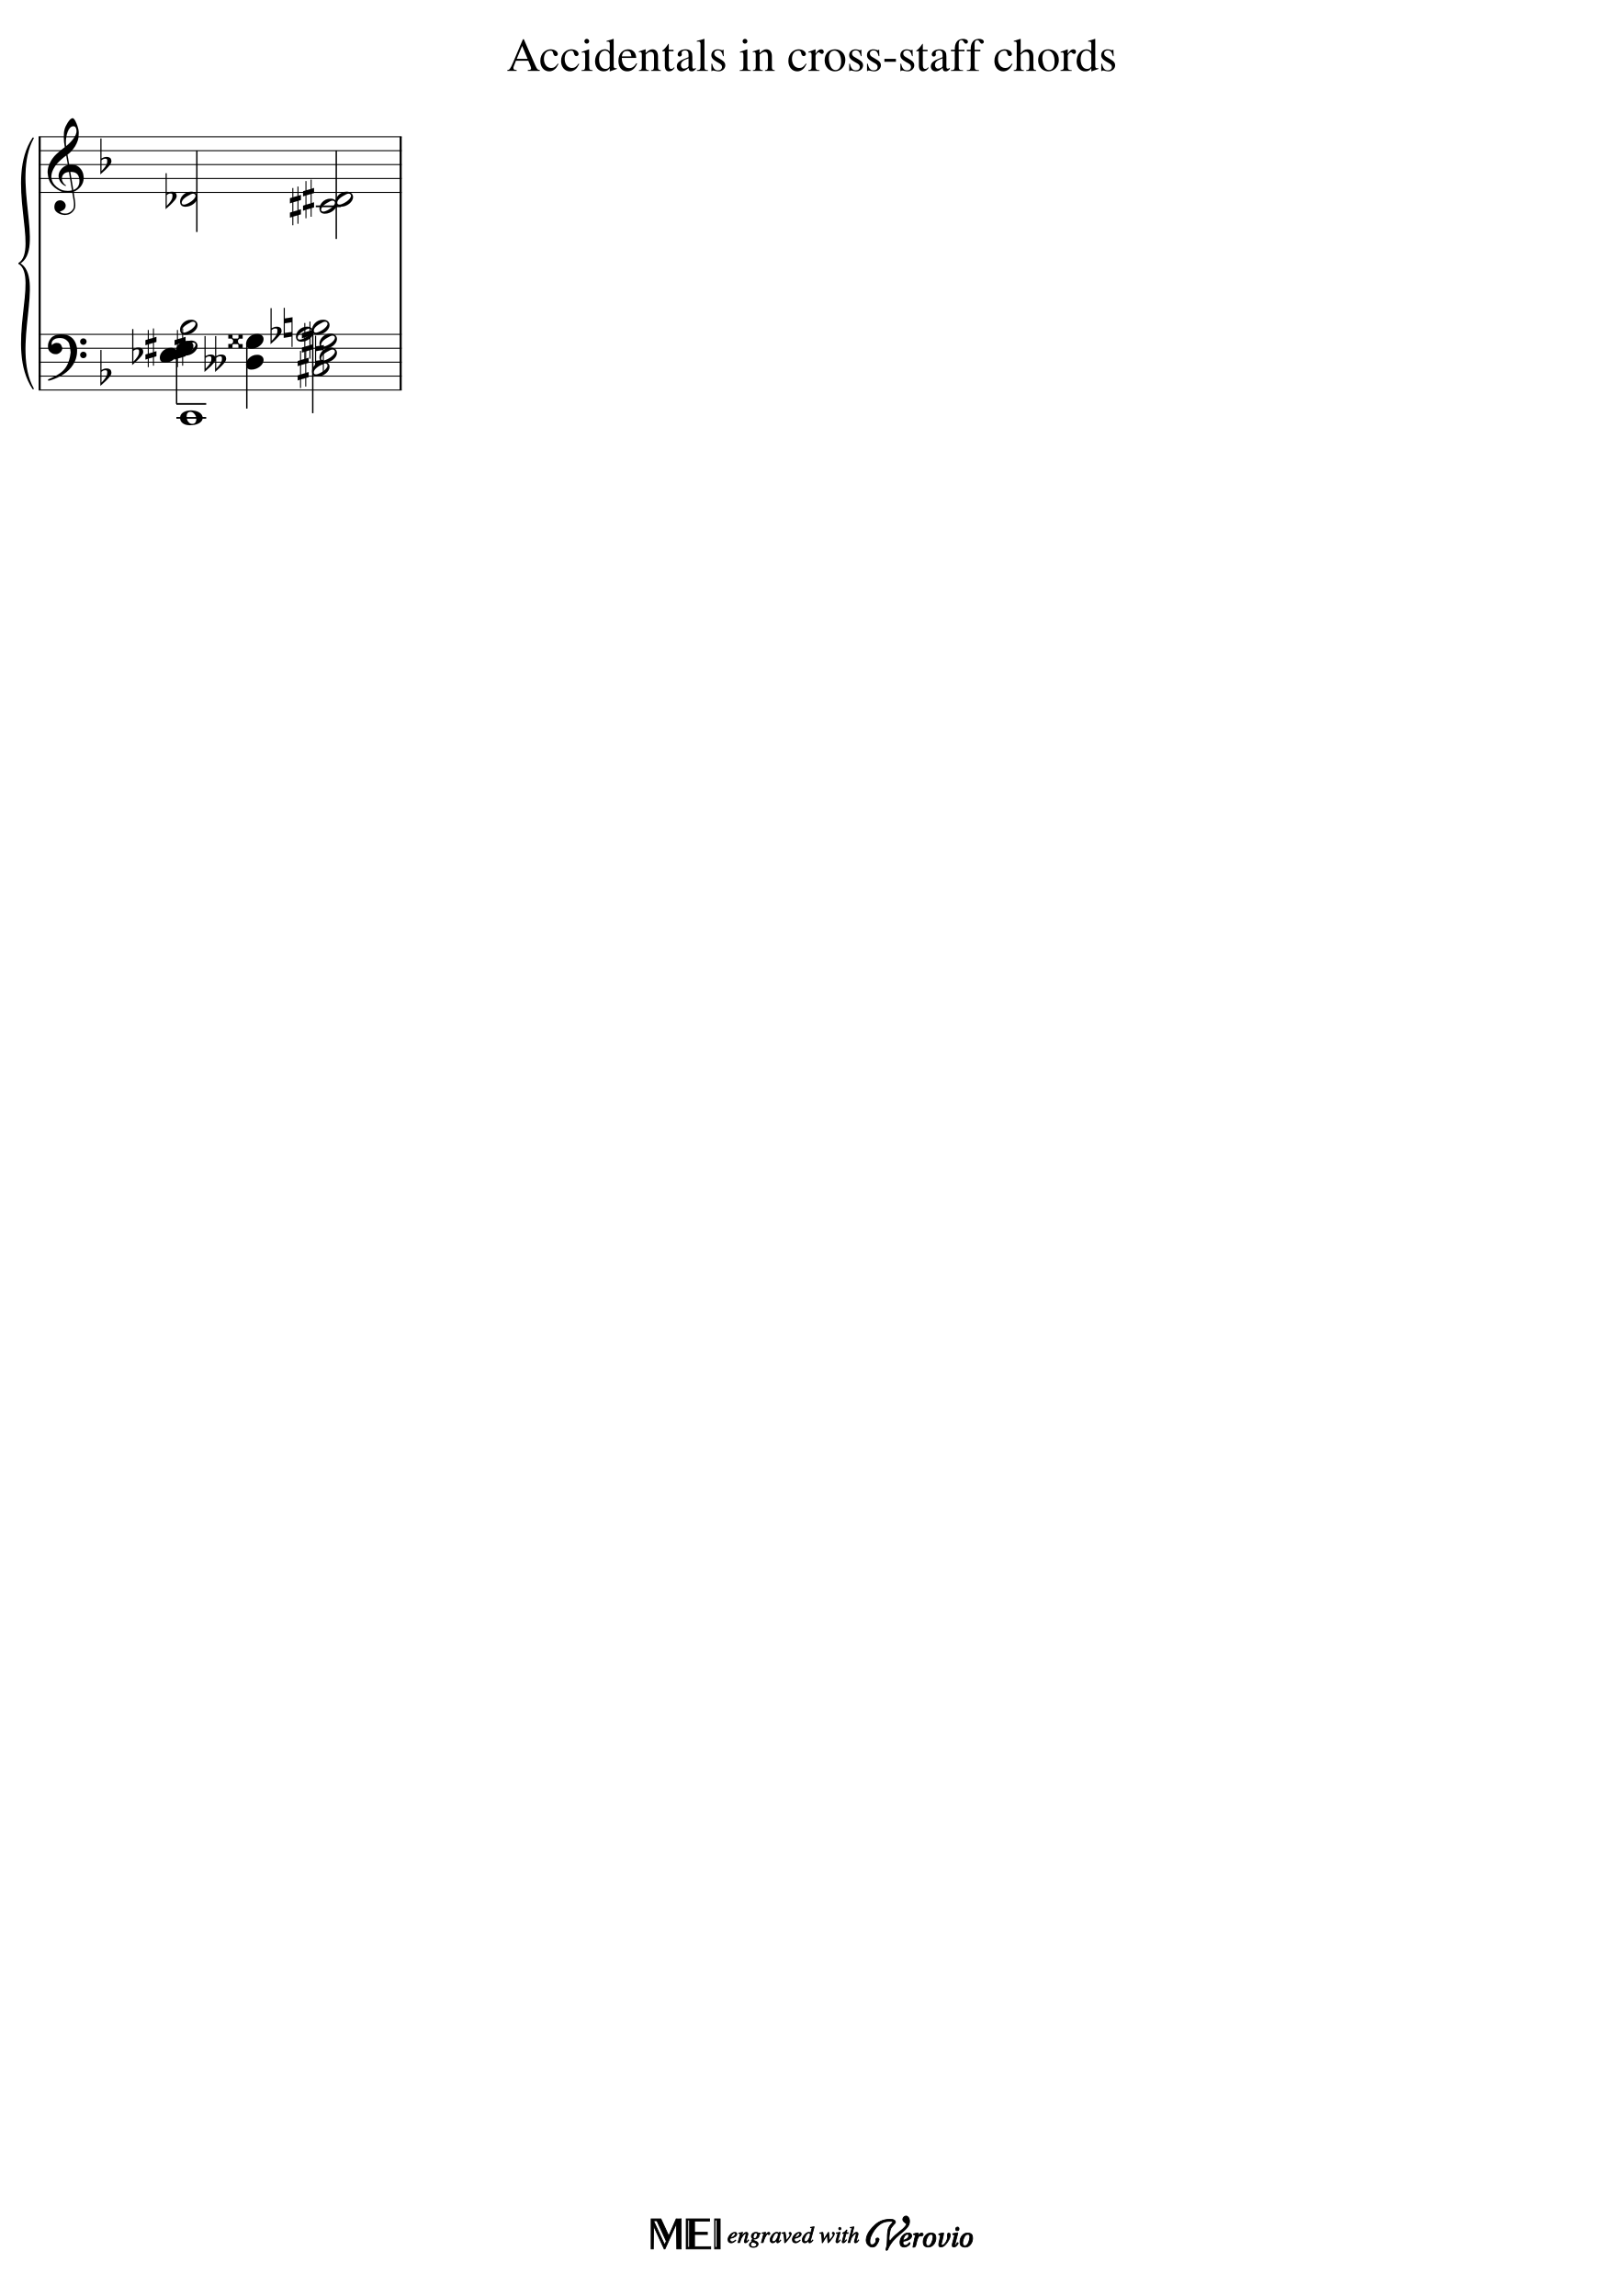
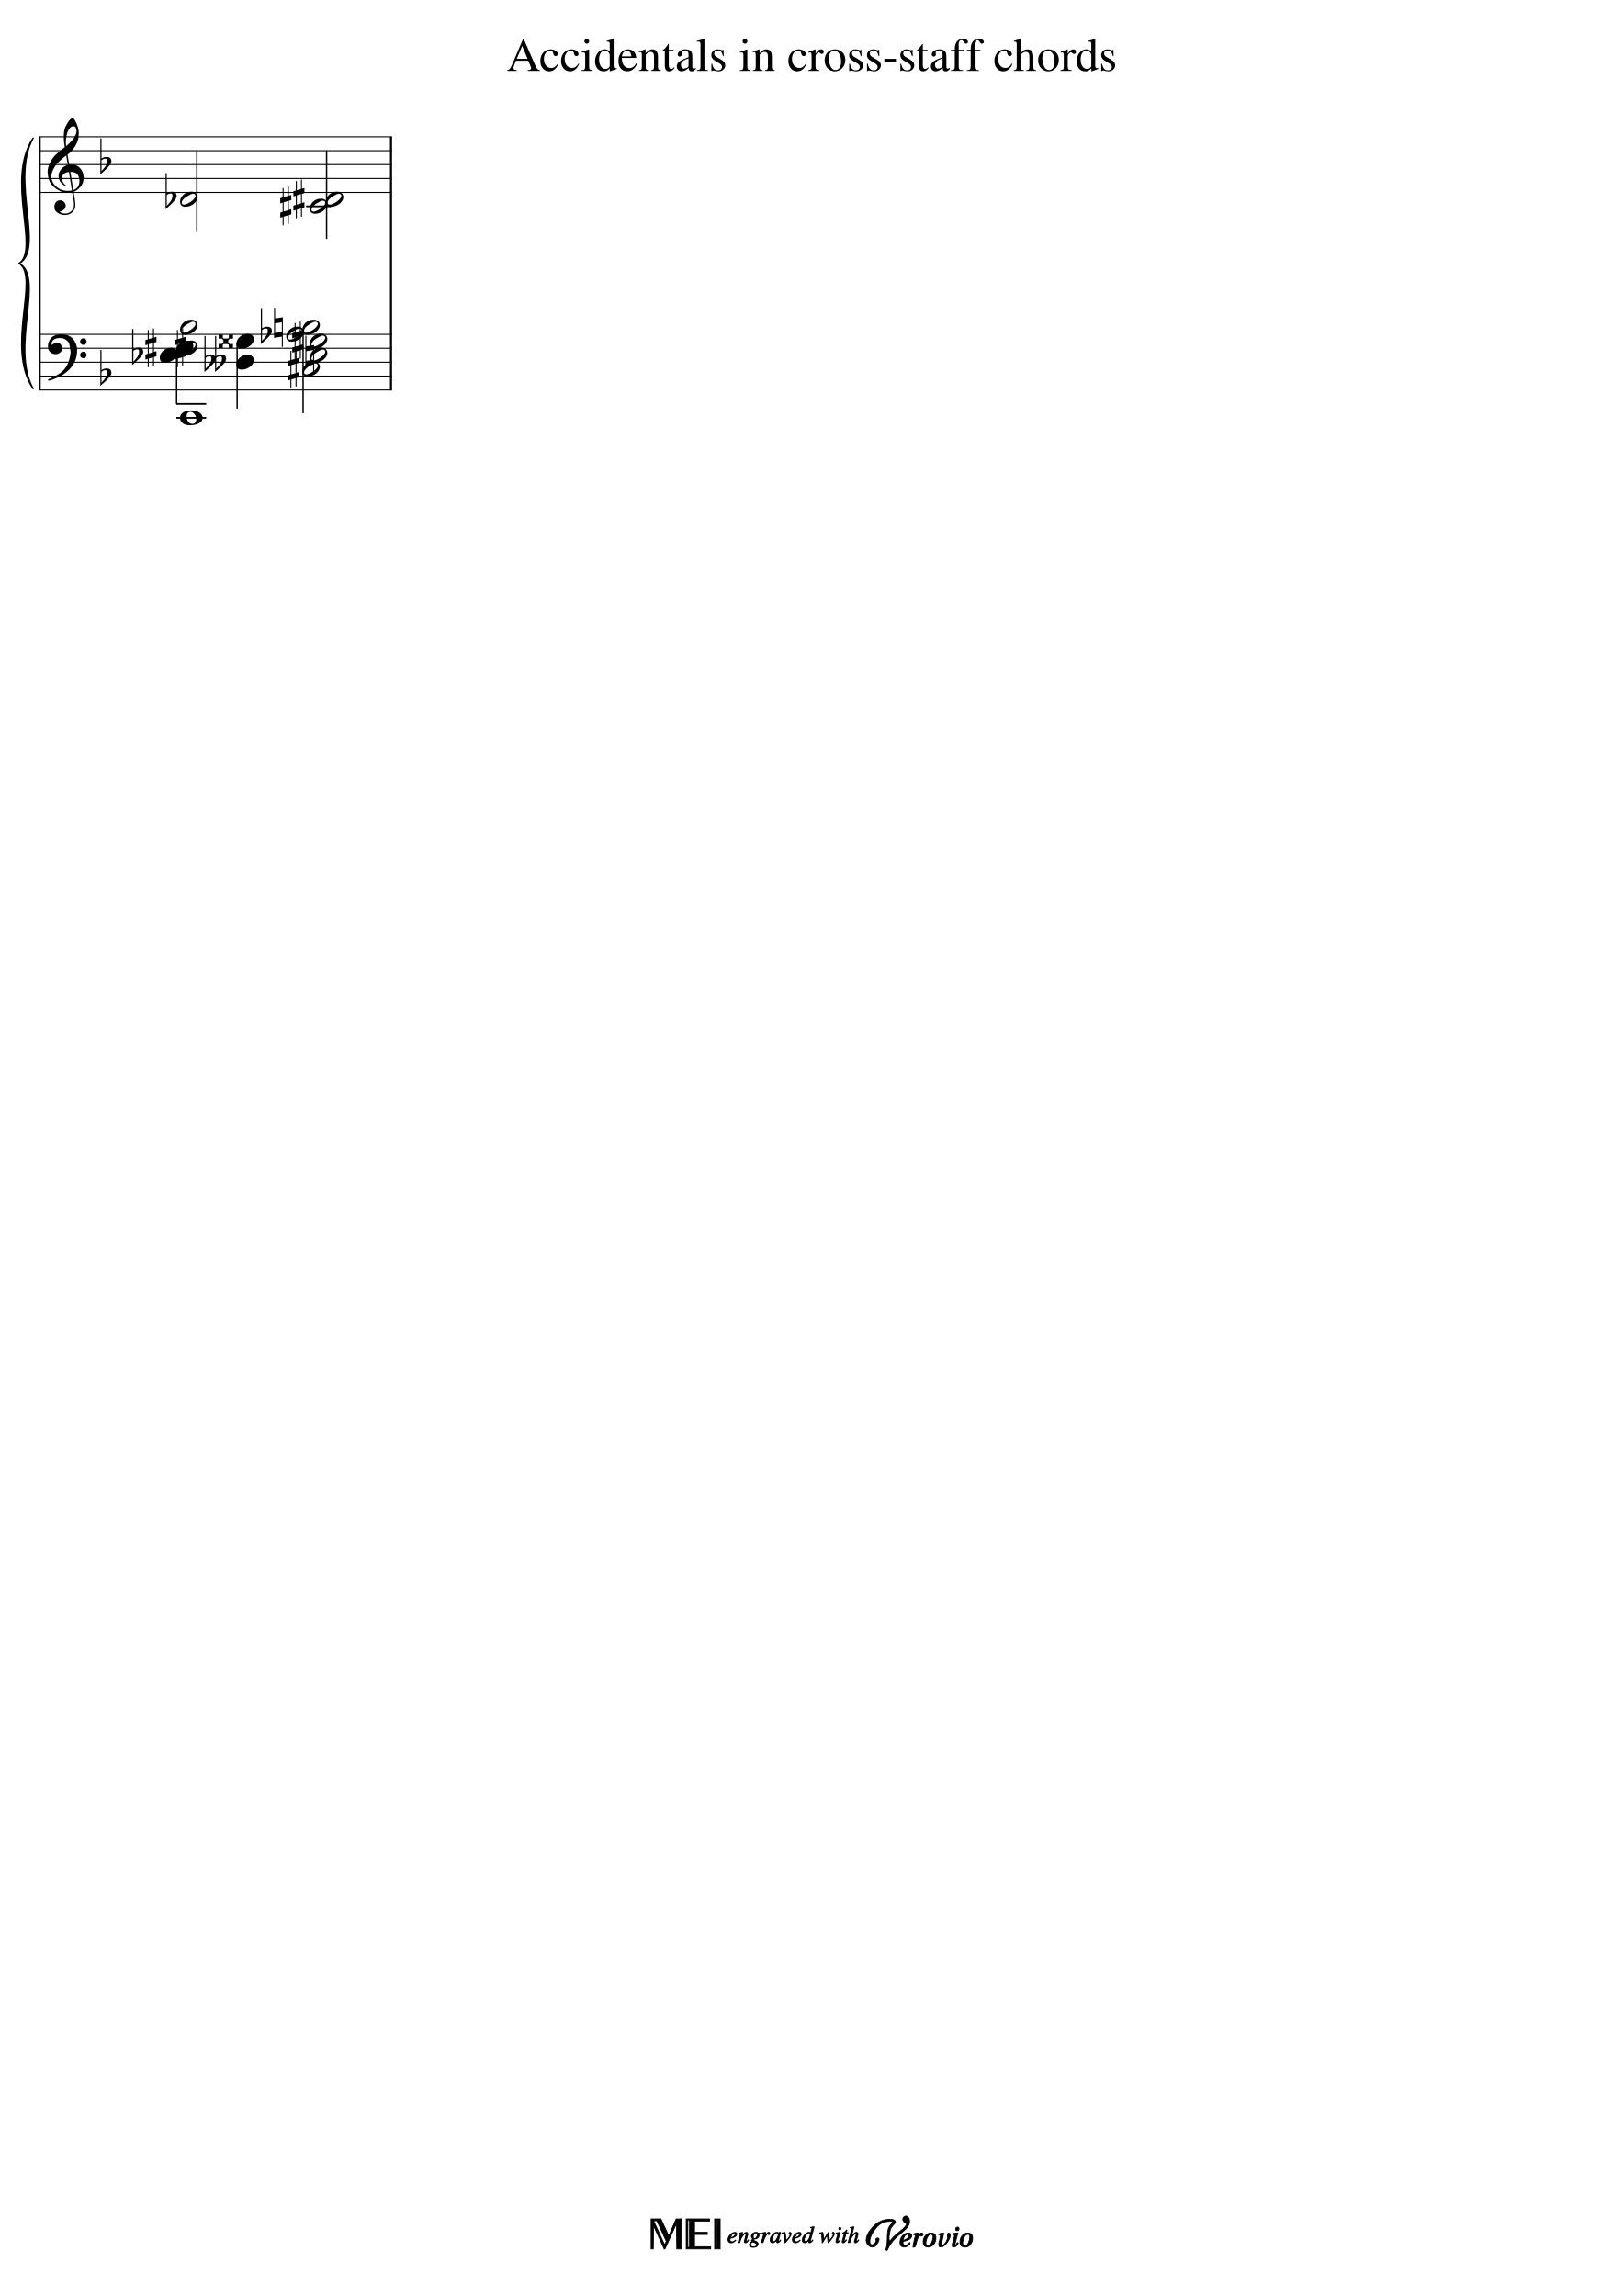
<svg xmlns="http://www.w3.org/2000/svg" xmlns:xlink="http://www.w3.org/1999/xlink" width="2100px" height="2970px" version="1.1" overflow="visible" id="docid">
  <defs>
    <g id="E050-docid">
      <path transform="scale(1,-1)" d="M441 -245c-23 -4 -48 -6 -76 -6c-59 0 -102 7 -130 20c-88 42 -150 93 -187 154c-26 44 -43 103 -48 176c0 6 -1 13 -1 19c0 54 15 111 45 170c29 57 65 106 110 148s96 85 153 127c-3 16 -8 46 -13 92c-4 43 -5 73 -5 89c0 117 16 172 69 257c34 54 64 82 89 82 c21 0 43 -30 69 -92s39 -115 41 -159v-15c0 -109 -21 -162 -67 -241c-13 -20 -63 -90 -98 -118c-13 -9 -25 -19 -37 -29l31 -181c8 1 18 2 28 2c58 0 102 -12 133 -35c59 -43 92 -104 98 -184c1 -7 1 -15 1 -22c0 -123 -87 -209 -181 -248c8 -57 17 -110 25 -162 c5 -31 6 -58 6 -80c0 -30 -5 -53 -14 -70c-35 -64 -88 -99 -158 -103c-5 0 -11 -1 -16 -1c-37 0 -72 10 -108 27c-50 24 -77 59 -80 105v11c0 29 7 55 20 76c18 28 45 42 79 44h6c49 0 93 -42 97 -87v-9c0 -51 -34 -86 -105 -106c17 -24 51 -36 102 -36c62 0 116 43 140 85 c9 16 13 41 13 74c0 20 -1 42 -5 67c-8 53 -18 106 -26 159zM461 939c-95 0 -135 -175 -135 -286c0 -24 2 -48 5 -71c50 39 92 82 127 128c40 53 60 100 60 140v8c-4 53 -22 81 -55 81h-2zM406 119l54 -326c73 25 110 78 110 161c0 7 0 15 -1 23c-7 95 -57 142 -151 142h-12 zM382 117c-72 -2 -128 -47 -128 -120v-7c2 -46 43 -99 75 -115c-3 -2 -7 -5 -10 -10c-70 33 -116 88 -123 172v11c0 68 44 126 88 159c23 17 49 29 78 36l-29 170c-21 -13 -52 -37 -92 -73c-50 -44 -86 -84 -109 -119c-45 -69 -67 -130 -67 -182v-13c5 -68 35 -127 93 -176 s125 -73 203 -73c25 0 50 3 75 9c-19 111 -36 221 -54 331z" />
    </g>
    <g id="E260-docid">
      <path transform="scale(1,-1)" d="M20 110c32 16 54 27 93 27c26 0 35 -3 54 -13c13 -7 24 -20 27 -38l4 -25c0 -28 -16 -57 -45 -89c-23 -25 -39 -44 -65 -68l-88 -79v644h20v-359zM90 106c-32 0 -48 -10 -70 -29v-194c31 31 54 59 71 84c21 32 32 59 32 84c0 9 1 16 1 20c0 14 -3 21 -11 30l-8 3z" />
    </g>
    <g id="E0A3-docid">
      <path transform="scale(1,-1)" d="M278 64c0 22 -17 39 -43 39c-12 0 -26 -3 -41 -10c-85 -43 -165 -94 -165 -156c5 -25 15 -32 49 -32c67 11 200 95 200 159zM0 -36c0 68 73 174 200 174c66 0 114 -39 114 -97c0 -84 -106 -173 -218 -173c-64 0 -96 32 -96 96z" />
    </g>
    <g id="E262-docid">
      <path transform="scale(1,-1)" d="M136 186v169h17v-164l44 14v-91l-44 -14v-165l44 12v-91l-44 -13v-155h-17v150l-76 -22v-155h-17v149l-43 -13v90l43 14v167l-43 -14v92l43 13v169h17v-163zM60 73v-167l76 22v168z" />
    </g>
    <g id="E261-docid">
      <path transform="scale(1,-1)" d="M0 -188v539h18v-191l139 22v-533h-17v186zM18 -100l122 17v176l-122 -19v-174z" />
    </g>
    <g id="E062-docid">
      <path transform="scale(1,-1)" d="M582 -120c0 32 26 58 58 58s58 -26 58 -58s-26 -58 -58 -58s-58 26 -58 58zM582 120c0 32 26 58 58 58s58 -26 58 -58s-26 -58 -58 -58s-58 26 -58 58zM158 96c51 0 73 -14 88 -49l16 -39c0 -17 -2 -30 -7 -40c-3 -11 -10 -21 -19 -31c-17 -18 -49 -43 -84 -43 c-55 0 -77 13 -112 44c-24 21 -35 55 -35 100c0 46 14 81 32 112c30 52 71 79 137 93l36 6l26 2c154 0 235 -68 274 -182c11 -32 18 -68 18 -107c0 -103 -26 -182 -68 -250c-89 -145 -234 -230 -412 -288l-30 -5c-9 0 -14 3 -14 8c3 10 5 11 10 16c35 15 70 30 96 44l78 43 c96 57 162 136 197 258c9 33 17 60 22 100c3 22 5 35 6 39c-7 69 -16 115 -23 140s-4 22 -16 40c-8 12 -19 23 -31 34c-24 21 -62 44 -118 44c-48 0 -84 -8 -113 -28c-28 -19 -42 -44 -42 -73v-16c2 -5 3 -9 4 -11c24 22 52 39 84 39z" />
    </g>
    <g id="E0A4-docid">
      <path transform="scale(1,-1)" d="M0 -39c0 68 73 172 200 172c66 0 114 -37 114 -95c0 -84 -106 -171 -218 -171c-64 0 -96 30 -96 94z" />
    </g>
    <g id="E263-docid">
      <path transform="scale(1,-1)" d="M0 120h74v-54l15 -17h79l15 16v55h74v-72h-59l-25 -28v-38l25 -32h59v-70h-75v55l-14 15h-80l-14 -15v-55h-74v72h60l26 30v38l-28 29h-58v71z" />
    </g>
    <g id="E264-docid">
      <path transform="scale(1,-1)" d="M280 106c-32 0 -48 -10 -70 -29v-194c31 31 54 59 71 84c21 32 32 59 32 84c1 9 1 16 1 20c0 14 -3 21 -11 30l-8 3zM113 137c38 0 65 -13 77 -41v373h20v-359c32 16 54 27 93 27c26 0 35 -3 54 -13c13 -7 24 -20 27 -38l4 -25c0 -28 -16 -57 -45 -89 c-23 -25 -39 -44 -65 -68l-88 -79v199c-12 -28 -46 -63 -67 -87c-9 -11 -21 -22 -35 -33l-88 -79v644h20v-359c32 16 54 27 93 27zM90 106c-32 0 -48 -10 -70 -29v-194c31 31 54 59 71 84c21 32 32 59 32 84c1 9 1 16 1 20c0 14 -3 21 -11 30l-8 3z" />
    </g>
    <g id="E0A2-docid">
      <path transform="scale(1,-1)" d="M198 133c102 0 207 -45 207 -133c0 -92 -118 -133 -227 -133c-101 0 -178 46 -178 133c0 88 93 133 198 133zM293 -21c0 14 -3 29 -8 44c-7 20 -18 38 -33 54c-20 21 -43 31 -68 31l-20 -2c-15 -5 -27 -14 -36 -28c-4 -9 -6 -17 -8 -24s-3 -16 -3 -27c0 -15 3 -34 9 -57 s18 -41 34 -55c15 -15 36 -23 62 -23c4 0 10 1 18 2c19 5 32 15 40 30s13 34 13 55z" />
    </g>
  </defs>
  <style type="text/css">#docid g.ending, #docid g.fing, #docid g.reh, #docid g.tempo {font-weight:bold;}#docid g.dir, #docid g.dynam, #docid g.mNum {font-style:italic;}#docid g.label {font-weight:normal;}#docid ellipse, #docid path, #docid polygon, #docid polyline, #docid rect {stroke:currentColor}</style>
  <svg class="definition-scale" color="black" font-family="Times, serif" viewBox="0 0 21000 29700">
    <g class="page-margin" transform="translate(500, 500)">
      <g id="iJ6YNS9" class="mdiv pageMilestone" />
      <g id="j6ERYJ7" class="score pageMilestone" />
      <g id="h1FA5Y2A" class="system">
        <path d="M13 1269 L13 4545" stroke-width="27" />
        <g id="x133AU0P" class="grpSym">
          <path d="M-72,4527 C-432,3987 18,3087 -252,2907 C81,3087 -369,3987 -72,4527" stroke-width="18" stroke-linecap="round" stroke-linejoin="round" />
          <path d="M-72,1287 C-369,1827 81,2727 -252,2907 C18,2727 -432,1827 -72,1287" stroke-width="18" stroke-linecap="round" stroke-linejoin="round" />
        </g>
        <g id="gT9LEN2" class="section systemMilestone" />
        <g id="xQSQG56" class="measure">
          <g id="y16753K6" class="staff">
-             <path d="M0 1269 L4695 1269" stroke-width="13" />
-             <path d="M0 1449 L4695 1449" stroke-width="13" />
-             <path d="M0 1629 L4695 1629" stroke-width="13" />
-             <path d="M0 1809 L4695 1809" stroke-width="13" />
-             <path d="M0 1989 L4695 1989" stroke-width="13" />
+             <path d="M0 1269 L4570 1269" stroke-width="13" />
+             <path d="M0 1449 L4570 1449" stroke-width="13" />
+             <path d="M0 1629 L4570 1629" stroke-width="13" />
+             <path d="M0 1809 L4570 1809" stroke-width="13" />
+             <path d="M0 1989 L4570 1989" stroke-width="13" />
            <g id="uNLFAJG" class="clef">
              <use xlink:href="#E050-docid" transform="translate(117, 1809) scale(0.72, 0.72)" />
            </g>
            <g id="wG1GKDJ" class="keySig">
              <g id="y14M9W8R" class="keyAccid">
                <use xlink:href="#E260-docid" transform="translate(798, 1629) scale(0.72, 0.72)" />
              </g>
            </g>
            <g class="ledgerLines below">
-               <path d="M3584 2169 L3906 2169" stroke-width="22" />
+               <path d="M3459 2169 L3781 2169" stroke-width="22" />
            </g>
            <g id="z1XZBIJA" class="layer">
              <g id="a12WP67W" class="chord">
                <g id="tPEE0OP" class="stem">
                  <path d="M2046 2501 L2046 1449" stroke-width="18" />
                </g>
                <g id="b4Y5DFV" class="note">
                  <g class="notehead">
                    <use xlink:href="#E0A3-docid" transform="translate(1829, 2079) scale(0.72, 0.72)" />
                  </g>
                  <g id="cNFAQML" class="accid">
                    <use xlink:href="#E260-docid" transform="translate(1642, 2079) scale(0.72, 0.72)" />
                  </g>
                </g>
                <g id="d1RIF43L" class="note">
                  <g class="notehead">
                    <use xlink:href="#E0A3-docid" transform="translate(1829, 3735) scale(0.72, 0.72)" />
                  </g>
                  <g id="e36A7UB" class="accid" />
                </g>
                <g id="fW4SW7P" class="note">
                  <g class="notehead">
                    <use xlink:href="#E0A3-docid" transform="translate(1829, 4005) scale(0.72, 0.72)" />
                  </g>
                  <g id="g17JWEWV" class="accid">
                    <use xlink:href="#E262-docid" transform="translate(1758, 4005) scale(0.72, 0.72)" />
                  </g>
                </g>
              </g>
              <g id="h11BYRB0" class="chord">
                <g id="uL0P3Y6" class="stem">
-                   <path d="M3849 2591 L3849 1449" stroke-width="18" />
+                   <path d="M3724 2591 L3724 1449" stroke-width="18" />
                </g>
                <g id="iEPNT2P" class="note">
                  <g class="notehead">
-                     <use xlink:href="#E0A3-docid" transform="translate(3632, 2169) scale(0.72, 0.72)" />
+                     <use xlink:href="#E0A3-docid" transform="translate(3507, 2169) scale(0.72, 0.72)" />
                  </g>
                  <g id="j180F7IU" class="accid">
-                     <use xlink:href="#E262-docid" transform="translate(3250, 2169) scale(0.72, 0.72)" />
+                     <use xlink:href="#E262-docid" transform="translate(3125, 2169) scale(0.72, 0.72)" />
                  </g>
                </g>
                <g id="k1JVOWO3" class="note">
                  <g class="notehead">
-                     <use xlink:href="#E0A3-docid" transform="translate(3840, 2079) scale(0.72, 0.72)" />
+                     <use xlink:href="#E0A3-docid" transform="translate(3715, 2079) scale(0.72, 0.72)" />
                  </g>
                  <g id="l168SLSU" class="accid">
-                     <use xlink:href="#E262-docid" transform="translate(3420, 2079) scale(0.72, 0.72)" />
+                     <use xlink:href="#E262-docid" transform="translate(3295, 2079) scale(0.72, 0.72)" />
                  </g>
                </g>
                <g id="m1I1R6XU" class="note">
                  <g class="notehead">
-                     <use xlink:href="#E0A3-docid" transform="translate(3632, 3915) scale(0.72, 0.72)" />
+                     <use xlink:href="#E0A3-docid" transform="translate(3507, 3915) scale(0.72, 0.72)" />
                  </g>
                  <g id="n3L1BSY" class="accid">
-                     <use xlink:href="#E262-docid" transform="translate(3405, 3915) scale(0.72, 0.72)" />
+                     <use xlink:href="#E262-docid" transform="translate(3280, 3915) scale(0.72, 0.72)" />
                  </g>
                </g>
                <g id="oYFJ0C6" class="note">
                  <g class="notehead">
-                     <use xlink:href="#E0A3-docid" transform="translate(3632, 4095) scale(0.72, 0.72)" />
+                     <use xlink:href="#E0A3-docid" transform="translate(3507, 4095) scale(0.72, 0.72)" />
                  </g>
                  <g id="p6KLLMO" class="accid">
-                     <use xlink:href="#E261-docid" transform="translate(3575, 4095) scale(0.72, 0.72)" />
+                     <use xlink:href="#E261-docid" transform="translate(3450, 4095) scale(0.72, 0.72)" />
                  </g>
                </g>
              </g>
            </g>
          </g>
          <g id="q4CA8UL" class="staff">
-             <path d="M0 3825 L4695 3825" stroke-width="13" />
-             <path d="M0 4005 L4695 4005" stroke-width="13" />
-             <path d="M0 4185 L4695 4185" stroke-width="13" />
-             <path d="M0 4365 L4695 4365" stroke-width="13" />
-             <path d="M0 4545 L4695 4545" stroke-width="13" />
+             <path d="M0 3825 L4570 3825" stroke-width="13" />
+             <path d="M0 4005 L4570 4005" stroke-width="13" />
+             <path d="M0 4185 L4570 4185" stroke-width="13" />
+             <path d="M0 4365 L4570 4365" stroke-width="13" />
+             <path d="M0 4545 L4570 4545" stroke-width="13" />
            <g id="a1TWJGPM" class="clef">
              <use xlink:href="#E062-docid" transform="translate(117, 4005) scale(0.72, 0.72)" />
            </g>
            <g id="c1OVGZ9R" class="keySig">
              <g id="eR844NE" class="keyAccid">
                <use xlink:href="#E260-docid" transform="translate(798, 4365) scale(0.72, 0.72)" />
              </g>
            </g>
            <g class="ledgerLines below">
              <path d="M1781 4725 L2167 4725" stroke-width="22" />
              <path d="M1781 4905 L2167 4905" stroke-width="22" />
            </g>
            <g id="r10DL3CR" class="layer">
              <g id="s1IC15RP" class="chord">
                <g id="vPKGJXZ" class="stem">
                  <path d="M1784 4033 L1784 4725" stroke-width="18" />
                </g>
                <g id="tBZ62SV" class="note">
                  <g class="notehead">
                    <use xlink:href="#E0A4-docid" transform="translate(1775, 4005) scale(0.72, 0.72)" />
                  </g>
                  <g id="uW4WKQ" class="accid">
                    <use xlink:href="#E262-docid" transform="translate(1381, 4005) scale(0.72, 0.72)" />
                  </g>
                </g>
                <g id="vLC6GUE" class="note">
                  <g class="notehead">
                    <use xlink:href="#E0A4-docid" transform="translate(1567, 4095) scale(0.72, 0.72)" />
                  </g>
                  <g id="w1KCUVGJ" class="accid">
                    <use xlink:href="#E260-docid" transform="translate(1210, 4095) scale(0.72, 0.72)" />
                  </g>
                </g>
              </g>
              <g id="xGUU4JQ" class="chord">
                <g id="wGMJNIQ" class="stem">
-                   <path d="M2692 3943 L2692 4785" stroke-width="18" />
+                   <path d="M2567 3943 L2567 4785" stroke-width="18" />
                </g>
                <g id="yAUW6TF" class="note">
                  <g class="notehead">
-                     <use xlink:href="#E0A4-docid" transform="translate(2683, 3915) scale(0.72, 0.72)" />
+                     <use xlink:href="#E0A4-docid" transform="translate(2558, 3915) scale(0.72, 0.72)" />
                  </g>
                  <g id="z14DBQNG" class="accid">
-                     <use xlink:href="#E263-docid" transform="translate(2453, 3915) scale(0.72, 0.72)" />
+                     <use xlink:href="#E263-docid" transform="translate(2328, 3915) scale(0.72, 0.72)" />
                  </g>
                </g>
                <g id="a1QJ4FU1" class="note">
                  <g class="notehead">
-                     <use xlink:href="#E0A4-docid" transform="translate(2683, 4185) scale(0.72, 0.72)" />
+                     <use xlink:href="#E0A4-docid" transform="translate(2558, 4185) scale(0.72, 0.72)" />
                  </g>
                  <g id="b1XSZE2H" class="accid">
                    <use xlink:href="#E264-docid" transform="translate(2145, 4185) scale(0.72, 0.72)" />
                  </g>
                </g>
              </g>
              <g id="c1IEYM10" class="chord">
                <g id="xIG9TQU" class="stem">
-                   <path d="M3545 3760 L3545 4845" stroke-width="18" />
+                   <path d="M3420 3760 L3420 4845" stroke-width="18" />
                </g>
                <g id="dIZDUHE" class="note">
                  <g class="notehead">
-                     <use xlink:href="#E0A3-docid" transform="translate(3536, 4275) scale(0.72, 0.72)" />
+                     <use xlink:href="#E0A3-docid" transform="translate(3411, 4275) scale(0.72, 0.72)" />
                  </g>
                  <g id="e1EHME80" class="accid">
-                     <use xlink:href="#E262-docid" transform="translate(3350, 4275) scale(0.72, 0.72)" />
+                     <use xlink:href="#E262-docid" transform="translate(3225, 4275) scale(0.72, 0.72)" />
                  </g>
                </g>
                <g id="f1BEGS43" class="note">
                  <g class="notehead">
-                     <use xlink:href="#E0A3-docid" transform="translate(3536, 3735) scale(0.72, 0.72)" />
+                     <use xlink:href="#E0A3-docid" transform="translate(3411, 3735) scale(0.72, 0.72)" />
                  </g>
                  <g id="gETMZTA" class="accid">
-                     <use xlink:href="#E261-docid" transform="translate(3170, 3735) scale(0.72, 0.72)" />
+                     <use xlink:href="#E261-docid" transform="translate(3045, 3735) scale(0.72, 0.72)" />
                  </g>
                </g>
                <g id="h1WRIV4E" class="note">
                  <g class="notehead">
-                     <use xlink:href="#E0A3-docid" transform="translate(3328, 3825) scale(0.72, 0.72)" />
+                     <use xlink:href="#E0A3-docid" transform="translate(3203, 3825) scale(0.72, 0.72)" />
                  </g>
                  <g id="i123OHXR" class="accid">
-                     <use xlink:href="#E260-docid" transform="translate(2999, 3825) scale(0.72, 0.72)" />
+                     <use xlink:href="#E260-docid" transform="translate(2874, 3825) scale(0.72, 0.72)" />
                  </g>
                </g>
              </g>
            </g>
            <g id="jQFEFEK" class="layer">
              <g id="kOVASEE" class="note">
                <g class="notehead">
                  <use xlink:href="#E0A2-docid" transform="translate(1829, 4905) scale(0.72, 0.72)" />
                </g>
                <g id="l1I7OPR1" class="accid" />
              </g>
            </g>
          </g>
          <g id="w1I5DK26" class="barLine">
-             <path d="M4682 1269 L4682 1989" stroke-width="27" />
-             <path d="M4682 3825 L4682 4545" stroke-width="27" />
-             <path d="M4682 1989 L4682 3825" stroke-width="27" />
+             <path d="M4557 1269 L4557 1989" stroke-width="27" />
+             <path d="M4557 3825 L4557 4545" stroke-width="27" />
+             <path d="M4557 1989 L4557 3825" stroke-width="27" />
          </g>
        </g>
        <g id="vE1WURA" class="systemMilestoneEnd gT9LEN2" />
      </g>
      <g id="wK8FJ60" class="pageMilestoneEnd j6ERYJ7" />
      <g id="x1AFQIG0" class="pageMilestoneEnd iJ6YNS9" />
      <g id="e6C4ZMJ" class="pgHead autogenerated">
        <text font-size="0px">
          <tspan id="fA9N9Z2" class="rend" x="10000" y="417" text-anchor="middle">
            <tspan id="gB13UK1" class="rend">
              <tspan id="h158DR4J" class="text">
                <tspan font-size="607px">Accidentals in cross-staff chords</tspan>
              </tspan>
            </tspan>
          </tspan>
        </text>
      </g>
      <g id="y1K98ZB7" class="pgFoot autogenerated">
        <g id="z1M5W8JL" class="fig">
          <g class="svg" transform="translate(7750, 28099) scale(10, 10)">
            <g>
              <path fill="#000000" d="M 17.113,49.265 V 10.368 h 12.697 c 3.289,7.337 6.713,14.61 10.127,21.889 3.42,-7.485 6.256,-14.205 9.589,-21.91 2.436,0.104 4.317,0.085 6.484,-0.058 V 49.264 H 50.274 C 50.145,38.356 50.016,27.448 49.887,16.54 45.003,27.315 39.967,38.434 35.084,49.209 34.679,49.344 34.427,49.136 34.022,49.271 29.466,39.331 24.91,29.391 20.354,19.451 20.224,29.389 20.095,39.327 19.965,49.264 H 17.113 Z M 36.754,39.325 C 32.721,30.513 28.688,21.701 24.655,12.889 22.531,12.751 22.657,12.71 20.714,12.814 v 0.966 c 4.613,9.998 9.609,20.749 13.873,30.082 0.722,-1.513 1.445,-3.025 2.167,-4.538 z m 25.738,9.94 c 0,-12.966 0,-25.931 0,-38.897 10.084,0 20.169,0 30.253,0 0,0.96 0,1.921 0,2.881 -6.483,0 -12.966,0 -19.448,0 0,4.802 0,9.604 0,14.406 5.522,0 11.045,0 16.567,0 0,0.96 0,1.921 0,2.881 -5.522,0 -11.045,0 -16.567,0 0,5.282 0,10.565 0,15.847 6.963,0 13.926,0 20.889,0 0,0.96 0,1.921 0,2.881 -10.565,0 -21.129,0 -31.694,0 z m 4.322,-2.161 c 0,-11.765 0,-23.53 0,-35.295 -0.72,0 -1.441,0 -2.161,0 0,11.765 0,23.53 0,35.295 0.72,0 1.441,0 2.161,0 z m 32.414,2.161 c 0,-12.966 0,-25.931 0,-38.897 2.401,0 4.802,0 7.203,0 0,12.966 0,25.931 0,38.897 -2.401,0 -4.802,0 -7.203,0 z m 2.881,-2.161 c 0,-11.765 0,-23.53 0,-35.295 -0.72,0 -1.441,0 -2.161,0 0,11.765 0,23.53 0,35.295 0.72,0 1.441,0 2.161,0 z" />
              <path fill="#000000" d="m 346.3,6.7 c -3.1,0.5 -4.9,4.4 -2.7,6.8 1.2,1.4 2.7,2.4 4.1,3.5 -2.4,5.3 -7.7,8.3 -11.9,12.1 -3.7,2.8 -7,6.2 -9.7,9.9 -2.2,-0.8 -0.915,-7.719 -0.627,-9.5 0.288,-1.781 0.727,-6.4 2.927,-8.7 1.3,-1.9 3,-3.5 4.5,-5.2 1.2,-3.4 -3.2,-4.9 -5.8,-4.6 -7.3,-0.5 -14.6,2 -20,6.8 -5,4.6 -10,10.1 -11.5,17 -0.9,3.5 -0.2,7.5 2.8,9.9 2.5,2.8 7.4,2.9 9.8,-0.2 1.7,-2.3 3.2,-4.8 3.8,-7.6 -0.1,-2.6 -4.4,-2.3 -4.3,0.2 1.2,2.4 -0.9,4.7 -2.7,6.2 -1.7,0.9 -4.7,0.7 -4.8,-1.7 -1,-5.8 2.1,-11.3 5.2,-16.1 4,-5.8 9.8,-11.2 17.2,-11.8 1.6,0 8.1,-1.2 6.8,1.4 -2.8,2.8 -5.6,6.1 -6,10.3 -1.6,7.7 0.1,15.7 -2.3,23.2 -1.1,3.9 2,2.6 2.5,0.2 3.3,-7.4 8.9,-13.4 15.1,-18.5 4.2,-3.9 9.5,-7.1 11.9,-12.6 1.3,-3.6 1.2,-9 -2.7,-10.9 -0.504,-0.177 -1.07,-0.165 -1.6,-0.1 z m 66,14.5 c -2,0.8 -1.8,4.9 0.8,4.4 3.4,0.4 2.9,-6.2 -0.8,-4.4 z m 0.6,7.3 c -1.3,0.5 -7.6,0.5 -5.4,2.2 4,-0.3 0.7,4.5 0.6,6.7 -0.4,2.9 -2.4,5.9 -1.2,8.8 2.7,1.7 5.6,-0.8 6.8,-3.2 1.6,-1.4 -0.5,-3 -1.2,-0.9 -0.4,0.8 -2.4,3.5 -2.6,1.8 1.1,-5 2.7,-9.9 3.9,-14.9 l -0.1,-0.5 h -0.9 z m -65.1,0.2 c -6.5,1.6 -10.5,9.5 -8.2,15.7 2.1,3.4 7.4,2.9 10.1,0.4 2,-0.2 3.6,-5.3 1,-3.4 -1.4,2 -4,4.2 -6.5,2.8 -2.2,-1.9 -1.9,-5.7 1.7,-5.3 3.1,-0.9 6.9,-2.1 8.1,-5.5 0.9,-2.7 -1.6,-5.2 -4.3,-4.8 h -1.1 -0.7 z m 13.6,0 c -2.2,0 -8.5,1.8 -2.9,2.3 0.9,1.9 -1,4.9 -1.1,7.2 -0.5,2.9 -1.4,5.7 -1.7,8.7 3.7,0.7 3.8,-2.6 4.4,-5.3 0.9,-3.3 1.6,-7 4.1,-9.5 2.4,1.6 6.8,-0.7 3.7,-3.4 -2.9,-0.5 -4.8,2.4 -6.2,4.3 0,-1.2 2.4,-5 -0.2,-4.3 z m 15.8,0 c -6.4,1.3 -9.6,9.1 -7.7,14.9 1.9,4 7.7,3.9 11,1.7 4.1,-3 6,-8.9 4.4,-13.7 -1.3,-3 -4.8,-3.2 -7.6,-3 z m 17,0 c -2.3,0 -8.8,1.9 -3,2.4 0.4,2.5 -1,5.7 -1.4,8.4 -0.7,2.4 -1.8,7.5 2.1,7.2 3.8,-0.1 6.5,-3.5 8.5,-6.3 2,-3.2 4.5,-7 3.3,-10.9 -3.7,-3 -3.6,2.6 -3.1,5.1 -0.7,3.8 -2.7,7.9 -6.2,9.8 -3.6,0.6 -1,-4.3 -0.8,-6.1 0.6,-3.2 1.6,-6.3 1.9,-9.5 h -1.1 z m 30.6,0 c -6.3,1.2 -9.5,8.9 -7.8,14.7 1.5,4 7.2,4.2 10.5,2.4 4.6,-2.8 6.6,-9.3 4.8,-14.3 -1.4,-2.8 -4.8,-3 -7.5,-2.8 z m -75.4,1.7 c 2.1,1.5 0.2,4.7 -1.6,5.7 -1.1,0.4 -5.5,3.4 -4.6,0.7 0.8,-2.7 2.2,-6.2 5.3,-6.6 l 0.9,0.1 z m 30.8,0 c 2.6,1.5 1.3,5.2 0.8,7.6 -0.8,2.7 -1.9,5.9 -4.7,7.1 -5.1,0.8 -4,-5.8 -2.8,-8.8 1,-2.8 3,-6.8 6.7,-5.8 z m 47.1,-0.1 c 2.9,0.7 2,4.7 1.5,6.8 -0.7,3 -1.8,6.7 -5,8 -4.7,0.8 -4,-5.1 -3,-7.9 0.9,-3 2.7,-7.3 6.5,-6.8 z" />
              <g>
                <path d="m 116.566,37.118 q 0,-3.252 2.93,-6.299 2.9,-3.047 5.991,-3.047 1.143,0 1.816,0.527 0.674,0.527 0.674,1.567 0,2.109 -2.476,3.618 -2.461,1.494 -5.186,1.831 l -0.835,0.103 q -0.19,0.601 -0.264,0.967 -0.073,0.352 -0.073,0.894 0,1.289 0.835,2.007 0.85,0.718 2.007,0.718 1.099,0 2.329,-0.732 0.703,-0.425 2.036,-1.523 l 0.381,0.337 q -0.659,0.835 -1.89,1.714 -2.183,1.567 -4.38,1.567 -1.553,0 -2.725,-1.099 -1.172,-1.099 -1.172,-3.149 z m 3.12,-2.358 q 2.798,-0.41 4.556,-1.963 Q 126,31.229 126,29.691 q 0,-0.557 -0.264,-0.879 -0.264,-0.337 -0.776,-0.337 -0.952,0 -1.875,0.82 -0.908,0.806 -1.641,1.831 -0.776,1.201 -1.23,2.3 -0.249,0.586 -0.527,1.333 z" />
                <path d="m 129.472,41 2.534,-9.053 q 0.322,-1.143 0.366,-1.377 0.059,-0.249 0.059,-0.527 0,-0.425 -0.249,-0.659 -0.234,-0.249 -0.938,-0.249 -0.176,0 -0.352,0.029 -0.161,0.015 -0.366,0.044 v -0.498 q 0.952,-0.146 1.348,-0.22 0.41,-0.073 0.879,-0.176 l 2.622,-0.571 q 0.088,0.059 0.117,0.132 l -1.948,6.299 q 1.787,-2.739 2.988,-4.072 2.109,-2.358 3.779,-2.358 0.645,0 1.113,0.249 0.894,0.483 0.894,1.743 0,0.352 -0.073,0.732 -0.073,0.381 -0.19,0.82 l -1.919,7.017 q -0.059,0.22 -0.132,0.542 -0.073,0.308 -0.073,0.439 0,0.22 0.103,0.396 0.103,0.176 0.337,0.176 0.381,0 0.879,-0.439 0.498,-0.454 1.626,-1.919 l 0.425,0.381 q -1.201,1.626 -1.904,2.285 -1.201,1.157 -2.3,1.157 -0.498,0 -0.967,-0.322 -0.454,-0.337 -0.454,-1.201 0,-0.249 0.029,-0.527 0.044,-0.278 0.103,-0.483 l 1.846,-7.119 q 0.146,-0.586 0.19,-0.952 0.059,-0.381 0.059,-0.542 0,-0.352 -0.176,-0.601 -0.161,-0.264 -0.586,-0.264 -1.099,0 -2.769,1.992 -0.981,1.187 -1.992,2.827 -0.776,1.274 -1.23,2.49 Q 132.709,37.821 131.742,41 Z" />
                <path d="m 149.13,33.5 q 0,0.908 0.278,1.45 0.469,0.894 1.685,0.894 1.318,0 2.344,-1.67 1.04,-1.685 1.04,-3.706 0,-0.967 -0.425,-1.509 -0.425,-0.557 -1.274,-0.557 -1.641,0 -2.651,1.743 -0.996,1.743 -0.996,3.354 z m 0.513,13.066 q 1.743,0 2.886,-0.835 1.157,-0.835 1.157,-1.992 0,-0.879 -0.601,-1.479 -0.322,-0.322 -1.04,-0.688 -0.601,-0.293 -2.036,-0.835 -1.421,-0.557 -1.641,-0.557 -0.381,0 -1.479,1.011 -1.099,1.025 -1.099,2.314 0,1.948 1.685,2.681 0.879,0.381 2.168,0.381 z m -5.479,-2.681 q 0,-1.099 0.835,-2.095 0.85,-0.981 2.681,-1.963 -0.366,-0.234 -0.601,-0.483 -0.234,-0.264 -0.234,-0.688 0,-0.601 0.835,-1.377 0.469,-0.439 1.523,-1.157 -0.938,-0.352 -1.611,-0.996 -0.82,-0.864 -0.82,-2.241 0,-2.212 1.729,-3.677 1.729,-1.465 4.277,-1.465 1.333,0 2.256,0.425 0.923,0.41 1.084,0.688 h 1.978 v 1.172 h -1.494 q 0.088,0.322 0.132,0.586 0.044,0.264 0.044,0.747 0,2.373 -1.846,3.735 -1.831,1.362 -3.955,1.362 -0.22,0 -0.41,-0.015 -0.19,-0.029 -0.469,-0.088 -0.22,0 -0.601,0.425 -0.396,0.425 -0.396,0.762 0,0.498 3.223,1.699 3.208,1.216 3.208,3.56 0,1.758 -1.611,3.076 -1.611,1.333 -4.863,1.333 -2.256,0 -3.574,-0.967 -1.318,-0.967 -1.318,-2.358 z" />
                <path d="m 165.038,27.67 q 0.132,0 0.176,0.088 0.059,0.073 0.059,0.176 -0.015,0.146 -0.029,0.22 l -1.465,5.669 0.322,-0.63 q 1.055,-2.065 2.461,-3.765 1.421,-1.714 2.695,-1.714 0.688,0 1.055,0.454 0.381,0.454 0.381,1.04 0,0.659 -0.381,1.099 -0.366,0.425 -1.025,0.425 -0.454,0 -0.688,-0.176 -0.234,-0.176 -0.366,-0.41 l -0.176,-0.322 q -0.059,-0.088 -0.146,-0.132 -0.073,-0.059 -0.19,-0.059 -0.571,0 -1.655,1.597 -1.069,1.597 -1.919,3.457 -0.513,1.128 -1.143,2.988 Q 162.606,38.847 161.947,41 h -2.256 l 2.432,-8.818 q 0.205,-0.762 0.322,-1.362 0.132,-0.601 0.132,-0.981 0,-0.439 -0.22,-0.674 -0.22,-0.234 -0.762,-0.234 -0.176,0 -0.439,0.029 -0.264,0.029 -0.63,0.073 v -0.483 l 0.586,-0.117 q 1.143,-0.234 2.49,-0.498 1.362,-0.264 1.436,-0.264 z" />
                <path d="m 181.518,30.424 q 0,-1.055 -0.483,-1.553 -0.483,-0.498 -1.172,-0.498 -2.388,0 -4.438,3.662 -1.802,3.223 -1.802,5.552 0,1.172 0.498,1.714 0.513,0.527 1.26,0.527 2.212,0 4.263,-3.56 1.875,-3.237 1.875,-5.845 z m -1.831,-2.71 q 1.157,0 1.787,0.601 0.337,0.322 0.527,0.85 l 0.073,0.205 0.322,-1.113 q 0.059,-0.19 0.103,-0.249 0.044,-0.073 0.205,-0.088 l 1.655,-0.19 q 0.132,0 0.146,0.059 0.029,0.044 0,0.176 -0.059,0.19 -0.088,0.308 -0.029,0.103 -0.088,0.308 l -1.348,5.244 q -0.439,1.714 -0.747,2.959 -0.542,2.256 -0.542,2.578 0,0.205 0.103,0.308 0.117,0.088 0.278,0.088 0.132,0 0.278,-0.088 0.161,-0.088 0.381,-0.264 l 0.249,-0.205 q 0.117,-0.103 0.264,-0.234 0.146,-0.146 0.352,-0.352 l 0.908,-0.938 0.352,0.308 q -1.523,1.948 -2.446,2.651 -0.923,0.688 -1.758,0.688 -0.542,0 -0.85,-0.381 -0.293,-0.381 -0.293,-0.952 0,-0.527 0.19,-1.509 0.205,-0.996 0.396,-1.67 -0.264,0.439 -0.894,1.289 -0.615,0.835 -1.523,1.626 -1.069,0.952 -2.051,1.348 -0.762,0.264 -1.465,0.264 -1.187,0 -2.153,-0.967 -0.967,-0.981 -0.967,-2.769 0,-3.076 2.754,-6.416 2.842,-3.472 5.889,-3.472 z" />
                <path d="m 196.664,27.772 q 0.82,0 1.26,0.586 0.439,0.586 0.439,1.333 0,1.978 -3.911,6.929 -3.706,4.702 -4.438,4.702 -0.22,0 -0.293,-0.601 -0.044,-0.337 -0.044,-1.143 0,-0.981 -0.19,-3.325 -0.19,-2.344 -0.366,-3.472 -0.366,-2.476 -0.718,-3.193 -0.352,-0.718 -1.333,-0.718 -0.161,0 -0.381,0.015 -0.205,0.015 -0.483,0.044 v -0.381 q 0.439,-0.088 1.846,-0.396 1.406,-0.308 1.494,-0.337 l 0.483,-0.146 q 0.205,-0.059 0.322,0.234 0.117,0.278 0.293,1.055 0.557,2.549 0.835,5.024 0.176,1.538 0.352,4.556 l 0.483,-0.513 q 1.509,-1.597 3.018,-3.794 1.509,-2.197 1.509,-3.105 0,-0.454 -0.659,-1.084 -0.659,-0.645 -0.659,-1.172 0,-0.483 0.322,-0.791 0.337,-0.308 0.82,-0.308 z" />
                <path d="m 199.828,37.118 q 0,-3.252 2.93,-6.299 2.9,-3.047 5.991,-3.047 1.143,0 1.816,0.527 0.674,0.527 0.674,1.567 0,2.109 -2.476,3.618 -2.461,1.494 -5.186,1.831 l -0.835,0.103 q -0.19,0.601 -0.264,0.967 -0.073,0.352 -0.073,0.894 0,1.289 0.835,2.007 0.85,0.718 2.007,0.718 1.099,0 2.329,-0.732 0.703,-0.425 2.036,-1.523 l 0.381,0.337 q -0.659,0.835 -1.89,1.714 -2.183,1.567 -4.38,1.567 -1.553,0 -2.725,-1.099 -1.172,-1.099 -1.172,-3.149 z m 3.12,-2.358 q 2.798,-0.41 4.556,-1.963 1.758,-1.567 1.758,-3.105 0,-0.557 -0.264,-0.879 -0.264,-0.337 -0.776,-0.337 -0.952,0 -1.875,0.82 -0.908,0.806 -1.641,1.831 -0.776,1.201 -1.23,2.3 -0.249,0.586 -0.527,1.333 z" />
                <path d="m 215.238,37.602 q 0,0.894 0.41,1.567 0.41,0.659 1.392,0.659 2.095,0 4.028,-3.369 1.816,-3.164 1.816,-5.991 0,-0.894 -0.293,-1.479 -0.293,-0.586 -1.187,-0.586 -2.227,0 -4.307,3.604 -1.86,3.223 -1.86,5.596 z m 6.006,-9.888 q 1.157,0 1.641,0.557 0.278,0.322 0.439,1.099 l 1.67,-6.006 q 0.073,-0.249 0.088,-0.439 0.029,-0.205 0.029,-0.352 0,-0.571 -0.22,-0.718 -0.205,-0.146 -0.601,-0.146 -0.249,0 -0.469,0.015 -0.205,0.015 -0.557,0.044 v -0.483 q 1.655,-0.22 4.585,-0.762 l 0.132,0.146 -0.029,0.161 -2.812,10.532 -1.919,6.973 q -0.059,0.234 -0.103,0.439 -0.029,0.19 -0.029,0.352 0,0.396 0.19,0.513 0.205,0.117 0.352,0.117 0.425,0 1.201,-0.747 0.454,-0.454 1.245,-1.406 l 0.337,0.322 -0.205,0.308 q -0.542,0.806 -1.392,1.641 -1.509,1.479 -2.71,1.479 -0.396,0 -0.718,-0.176 -0.601,-0.352 -0.601,-1.26 0,-0.308 0.088,-0.981 0.088,-0.674 0.264,-1.465 -1.113,1.699 -2.446,2.783 -1.318,1.084 -2.886,1.084 -1.274,0 -2.227,-0.908 -0.952,-0.908 -0.952,-2.798 0,-3.193 2.93,-6.562 2.915,-3.354 5.684,-3.354 z" />
                <path d="m 254.13,29.53 q 0,1.23 -1.187,3.252 -0.659,1.128 -1.86,2.739 -1.23,1.655 -2.534,3.267 -2.065,2.549 -2.432,2.549 -0.161,0 -0.205,-0.132 -0.044,-0.132 -0.117,-0.894 l -0.864,-9.126 -6.079,9.961 q -0.044,0.088 -0.117,0.117 -0.059,0.029 -0.132,0.029 l -0.205,-0.044 -0.029,-0.132 -0.176,-3.618 q -0.059,-1.216 -0.176,-2.505 -0.103,-1.304 -0.205,-2.256 -0.308,-2.651 -0.659,-3.252 -0.337,-0.601 -1.26,-0.601 -0.176,0 -0.352,0.015 -0.176,0 -0.366,0.029 v -0.425 q 0.601,-0.103 1.143,-0.22 0.557,-0.117 1.216,-0.264 l 1.377,-0.352 q 0.498,0 1.011,4.175 0.278,2.285 0.498,5.2 l 5.757,-9.097 q 0.059,-0.117 0.146,-0.19 0.088,-0.088 0.205,-0.088 0.132,0 0.176,0.088 0.044,0.088 0.059,0.264 l 0.981,10.591 q 0.103,-0.132 1.626,-2.065 1.523,-1.948 1.597,-2.065 1.099,-1.582 1.465,-2.446 0.234,-0.557 0.234,-1.084 0,-0.205 -0.059,-0.381 -0.059,-0.19 -0.278,-0.396 L 251.874,29.75 q -0.19,-0.19 -0.337,-0.41 -0.132,-0.234 -0.132,-0.542 0,-0.366 0.249,-0.747 0.264,-0.381 0.938,-0.381 0.542,0 1.04,0.439 0.498,0.425 0.498,1.421 z" />
                <path d="m 261.176,24.521 q -0.601,0 -1.025,-0.469 -0.425,-0.469 -0.425,-1.128 0,-0.674 0.425,-1.143 0.425,-0.469 1.025,-0.469 0.601,0 1.025,0.469 0.439,0.469 0.439,1.143 0,0.674 -0.439,1.143 -0.425,0.454 -1.025,0.454 z m 0.352,3.208 q 0.088,0.044 0.073,0.117 l -2.959,10.459 q -0.205,0.835 -0.205,0.996 0,0.22 0.088,0.381 0.073,0.176 0.366,0.176 0.498,0 1.318,-0.864 0.483,-0.513 1.187,-1.465 l 0.381,0.322 -0.146,0.205 q -1.099,1.538 -1.816,2.212 -1.128,1.055 -2.197,1.055 -0.63,0 -1.055,-0.527 -0.41,-0.527 -0.41,-1.245 0,-0.425 0.059,-0.732 0.059,-0.322 0.22,-0.938 l 2.051,-7.529 q 0.044,-0.176 0.073,-0.322 0.029,-0.146 0.029,-0.293 0,-0.527 -0.396,-0.645 -0.381,-0.132 -1.523,-0.132 v -0.483 q 1.216,-0.146 1.743,-0.22 0.542,-0.088 1.084,-0.176 0.703,-0.117 1.333,-0.264 0.63,-0.146 0.703,-0.088 z" />
                <path d="m 264.179,40.033 q 0,-0.117 0.015,-0.264 0.015,-0.161 0.059,-0.322 l 2.754,-10.239 h -2.227 q 0,-0.396 0.059,-0.498 0.059,-0.103 0.293,-0.205 1.479,-0.63 2.285,-1.216 0.82,-0.586 2.227,-2.256 l 0.234,-0.278 q 0.044,-0.059 0.103,-0.088 0.073,-0.044 0.146,-0.044 0.146,0.029 0.205,0.059 0.044,0.103 0.044,0.19 0.015,0.073 0,0.161 l -0.835,3.193 h 2.388 l -0.176,0.981 h -2.49 l -2.637,9.858 q -0.073,0.264 0.044,0.513 0.117,0.234 0.396,0.234 0.381,0 1.069,-0.762 0.396,-0.41 1.333,-1.626 l 0.381,0.22 -0.205,0.308 q -1.26,1.89 -2.227,2.637 -0.952,0.732 -1.816,0.732 -0.747,0 -1.084,-0.396 -0.337,-0.396 -0.337,-0.894 z" />
                <path d="m 274.696,21.356 q 0.938,-0.132 1.509,-0.205 0.586,-0.088 1.011,-0.161 1.729,-0.337 1.86,-0.366 0.132,-0.029 0.205,-0.029 0.176,0.088 0.176,0.22 l -3.442,13.081 q 1.846,-2.725 3.018,-3.984 2.051,-2.168 3.765,-2.168 0.703,0 1.348,0.454 0.659,0.439 0.659,1.597 0,0.278 -0.073,0.718 -0.073,0.439 -0.176,0.776 l -1.978,7.017 q -0.088,0.293 -0.146,0.571 -0.059,0.264 -0.059,0.483 0,0.249 0.117,0.381 0.117,0.117 0.337,0.117 0.454,0 1.069,-0.63 0.381,-0.396 1.421,-1.729 l 0.381,0.352 q -1.025,1.523 -1.743,2.227 -1.274,1.245 -2.563,1.245 -0.586,0 -0.981,-0.366 -0.396,-0.366 -0.396,-1.055 0,-0.19 0.015,-0.352 0.029,-0.176 0.088,-0.381 l 2.256,-8.584 q 0.029,-0.117 0.044,-0.234 0.029,-0.132 0.029,-0.264 0,-0.366 -0.22,-0.571 -0.234,-0.205 -0.601,-0.205 -0.981,0 -2.476,1.582 -1.494,1.567 -2.52,3.208 -0.703,1.157 -1.069,2.183 Q 275.209,37.309 274.184,41 h -2.271 l 4.688,-17.769 q 0.044,-0.19 0.059,-0.322 0.015,-0.132 0.015,-0.249 0,-0.63 -0.41,-0.747 -0.41,-0.132 -1.567,-0.073 z" />
              </g>
            </g>
          </g>
        </g>
      </g>
    </g>
  </svg>
</svg>
